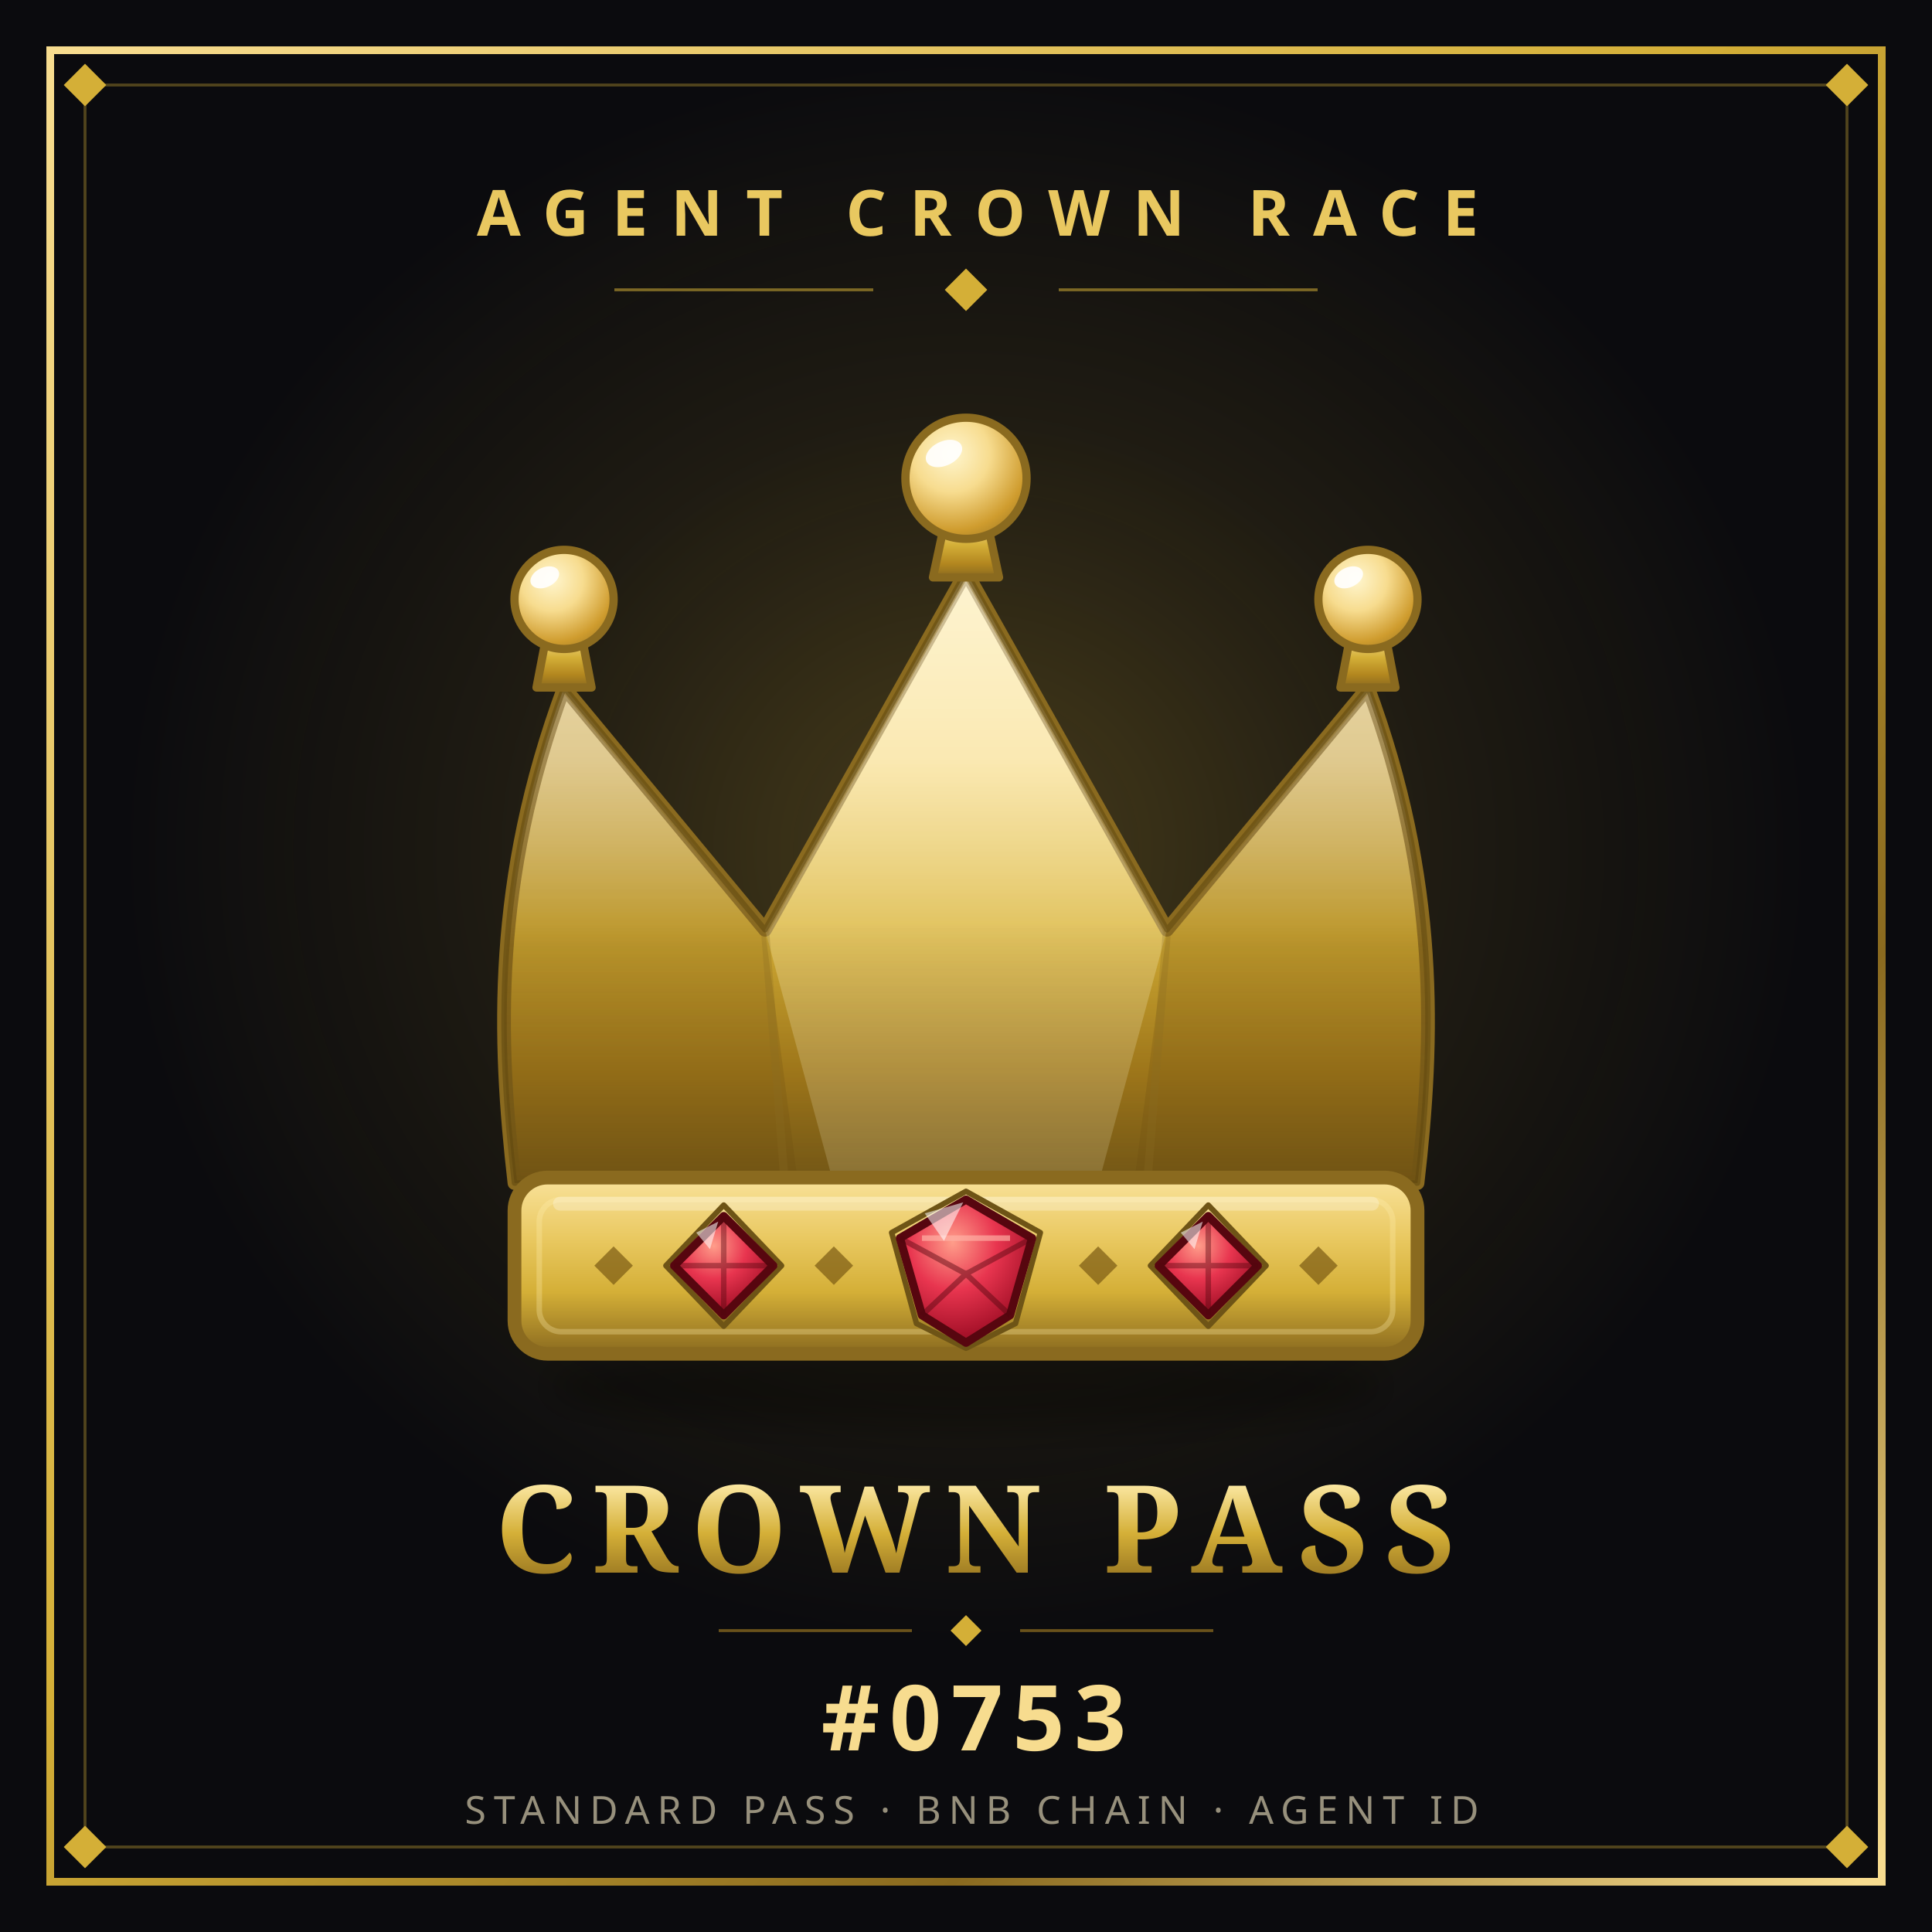
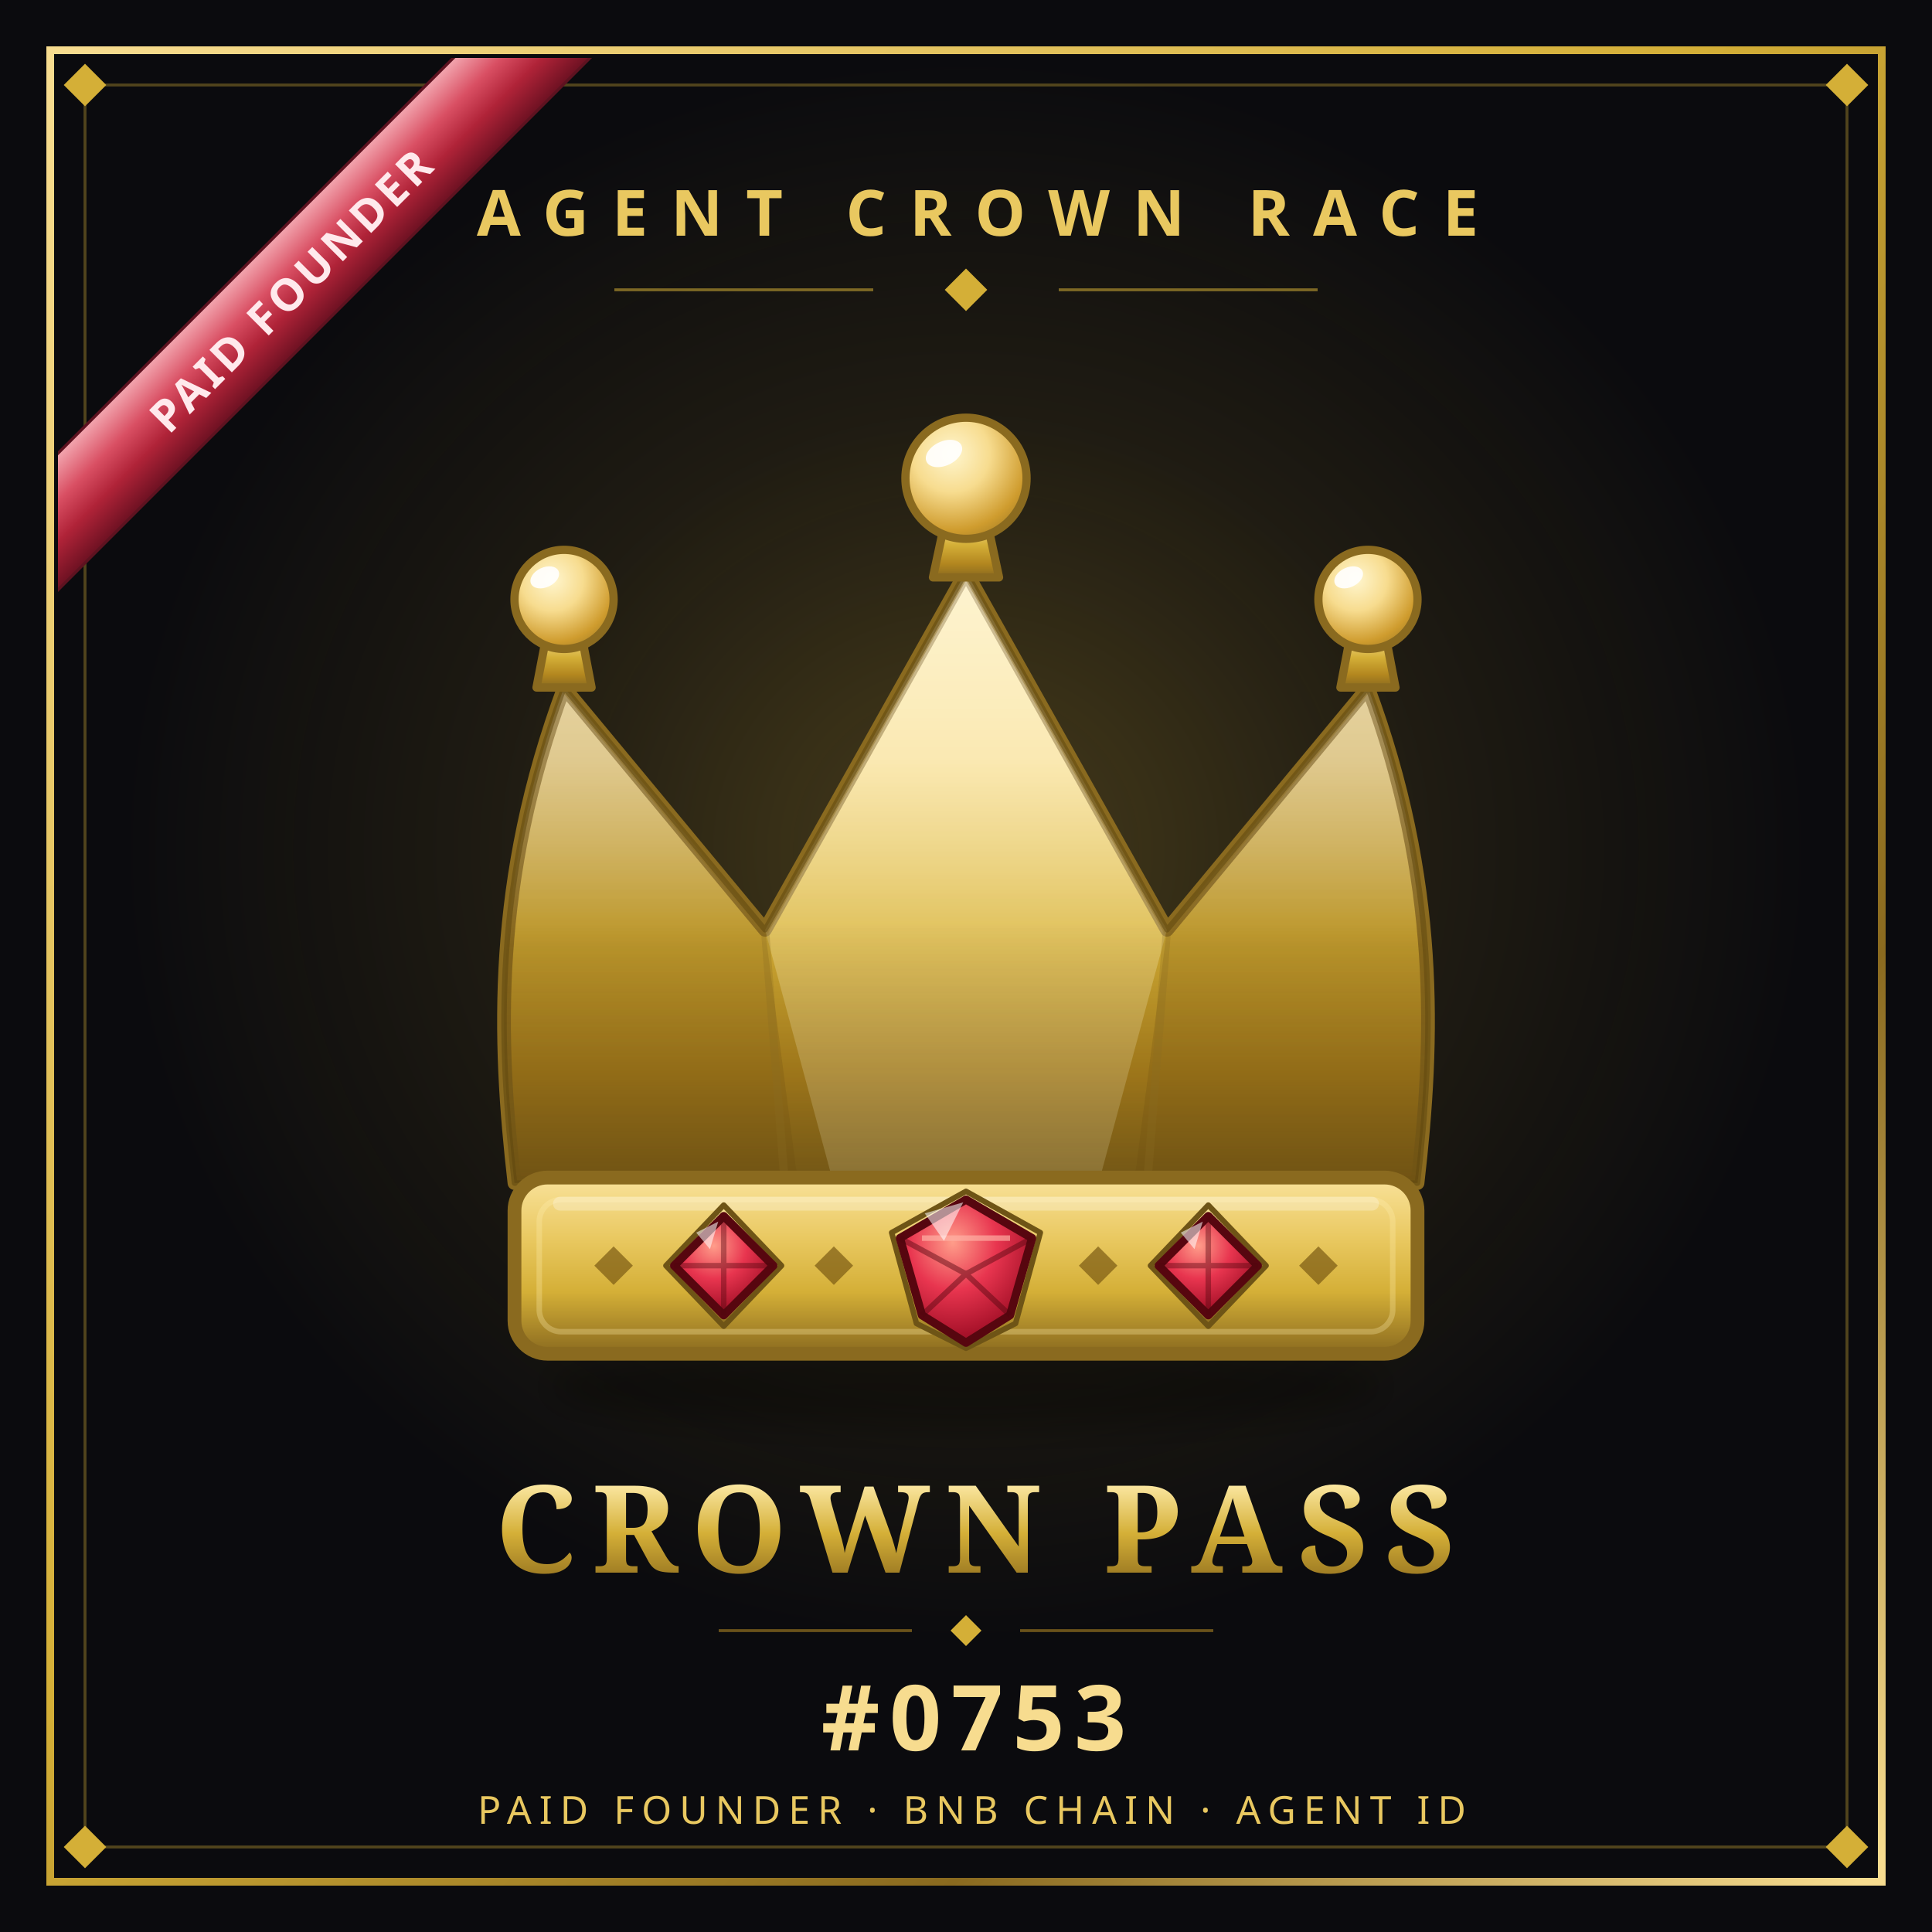
<svg xmlns="http://www.w3.org/2000/svg" viewBox="0 0 1000 1000" role="img" aria-label="Crown Pass #0753">
  <defs>
    <radialGradient id="passGlow" cx=".5" cy=".5" r=".5">
      <stop offset="0" stop-color="#d4af37" stop-opacity=".30" />
      <stop offset=".55" stop-color="#d4af37" stop-opacity=".10" />
      <stop offset="1" stop-color="#d4af37" stop-opacity="0" />
    </radialGradient>
    <linearGradient id="frameGold" x1="0" y1="0" x2="1" y2="1">
      <stop offset="0" stop-color="#f7dc8f" />
      <stop offset=".45" stop-color="#d4af37" />
      <stop offset=".75" stop-color="#8a6a1f" />
      <stop offset="1" stop-color="#f7dc8f" />
    </linearGradient>
    <linearGradient id="titleGold" x1="0" y1="0" x2="0" y2="1">
      <stop offset="0" stop-color="#fbe7a1" />
      <stop offset=".55" stop-color="#d4af37" />
      <stop offset="1" stop-color="#a07d24" />
    </linearGradient>
    <clipPath id="cardClip">
      <rect x="30" y="30" width="940" height="940" />
    </clipPath>
  </defs>
  <defs>
+     <linearGradient id="founderBand" x1="0" y1="0" x2="0" y2="1">
+       <stop offset="0" stop-color="#f3a7b0" />
+       <stop offset=".35" stop-color="#d94f63" />
+       <stop offset=".65" stop-color="#b02338" />
+       <stop offset="1" stop-color="#6d1122" />
+     </linearGradient>
    <linearGradient id="goldBody" x1="0" y1="0" x2="0" y2="1">
      <stop offset="0" stop-color="#fbe7a1" />
      <stop offset=".3" stop-color="#f7dc8f" />
      <stop offset=".58" stop-color="#d4af37" />
      <stop offset=".82" stop-color="#b3871f" />
      <stop offset="1" stop-color="#8a6a1f" />
    </linearGradient>
    <linearGradient id="goldBand" x1="0" y1="0" x2="0" y2="1">
      <stop offset="0" stop-color="#f9e29a" />
      <stop offset=".35" stop-color="#e9c860" />
      <stop offset=".65" stop-color="#d4af37" />
      <stop offset="1" stop-color="#8a6a1f" />
    </linearGradient>
    <radialGradient id="orbGrad" cx=".38" cy=".3" r=".9">
      <stop offset="0" stop-color="#fff6cf" />
      <stop offset=".35" stop-color="#f7dc8f" />
      <stop offset=".7" stop-color="#cf9c2e" />
      <stop offset="1" stop-color="#8a6a1f" />
    </radialGradient>
    <radialGradient id="rubyGrad" cx=".4" cy=".3" r=".95">
      <stop offset="0" stop-color="#ff9d8a" />
      <stop offset=".35" stop-color="#e8354f" />
      <stop offset=".68" stop-color="#a8122a" />
      <stop offset="1" stop-color="#5f0815" />
    </radialGradient>
    <linearGradient id="sheenGrad" x1="0" y1="0" x2="0" y2="1">
      <stop offset="0" stop-color="#ffffff" stop-opacity=".5" />
      <stop offset="1" stop-color="#ffffff" stop-opacity="0" />
    </linearGradient>
    <linearGradient id="shadeGrad" x1="0" y1="0" x2="0" y2="1">
      <stop offset="0" stop-color="#463004" stop-opacity="0" />
      <stop offset="1" stop-color="#463004" stop-opacity=".38" />
    </linearGradient>
    <filter id="blur6" x="-40%" y="-40%" width="180%" height="180%">
      <feGaussianBlur stdDeviation="6" />
    </filter>
    <clipPath id="bodyClip">
      <path d="M92 332 C86 280 84 222 110 152 L183 240 L256 110 L329 240 L402 152 C428 222 426 280 420 332 Z" />
    </clipPath>
  </defs>
  <rect width="1000" height="1000" fill="#0b0b0e" />
  <ellipse cx="500" cy="440" rx="440" ry="410" fill="url(#passGlow)" />
  <rect x="26" y="26" width="948" height="948" fill="none" stroke="url(#frameGold)" stroke-width="4" />
  <rect x="44" y="44" width="912" height="912" fill="none" stroke="#d4af37" stroke-width="1.5" opacity=".35" />
  <path d="M44 33 L55 44 L44 55 L33 44 Z" fill="#d4af37" />
  <path d="M956 33 L967 44 L956 55 L945 44 Z" fill="#d4af37" />
  <path d="M44 945 L55 956 L44 967 L33 956 Z" fill="#d4af37" />
  <path d="M956 945 L967 956 L956 967 L945 956 Z" fill="#d4af37" />
  <text x="506" y="122" text-anchor="middle" font-family="'Noto Sans', Arial, sans-serif" font-size="33" font-weight="600" letter-spacing="12" fill="#e9c860">AGENT CROWN RACE</text>
  <g stroke="#d4af37" opacity=".55">
    <path d="M318 150 H452 M548 150 H682" stroke-width="1.5" />
  </g>
  <path d="M500 139 L511 150 L500 161 L489 150 Z" fill="#d4af37" />
  <svg x="215" y="182" width="570" height="570" viewBox="56 30 400 400">
    <g id="crown">
      <ellipse cx="256" cy="406" rx="152" ry="15" fill="#000000" opacity=".30" filter="url(#blur6)" />
      <path d="M92 332 C86 280 84 222 110 152 L183 240 L256 110 L329 240 L402 152 C428 222 426 280 420 332 Z" fill="url(#goldBody)" stroke="#8a6a1f" stroke-width="5" stroke-linejoin="round" />
      <g clip-path="url(#bodyClip)">
        <polygon points="60,340 110,140 183,240 196,340" fill="#7a5a12" opacity=".26" />
        <polygon points="452,340 402,140 329,240 316,340" fill="#7a5a12" opacity=".26" />
        <polygon points="183,240 256,110 329,240 302,340 210,340" fill="#fff3bc" opacity=".30" />
        <rect x="60" y="96" width="392" height="150" fill="url(#sheenGrad)" />
        <rect x="60" y="238" width="392" height="102" fill="url(#shadeGrad)" />
      </g>
      <g stroke="#8a6a1f" stroke-width="3" opacity=".45" fill="none">
        <path d="M110 152 L183 240 L256 110 L329 240 L402 152" />
        <path d="M183 240 L190 330 M329 240 L322 330" opacity=".6" />
      </g>
      <path d="M92 332 C86 280 84 222 110 152 L183 240 L256 110 L329 240 L402 152 C428 222 426 280 420 332 Z" fill="none" stroke="#5f470e" stroke-width="2" stroke-linejoin="round" opacity=".55" />
      <path d="M100 152 L120 152 L115 126 L105 126 Z" fill="url(#goldBody)" stroke="#8a6a1f" stroke-width="3" stroke-linejoin="round" />
      <path d="M244 112 L268 112 L262 84 L250 84 Z" fill="url(#goldBody)" stroke="#8a6a1f" stroke-width="3" stroke-linejoin="round" />
      <path d="M392 152 L412 152 L407 126 L397 126 Z" fill="url(#goldBody)" stroke="#8a6a1f" stroke-width="3" stroke-linejoin="round" />
      <g stroke="#8a6a1f" stroke-width="3">
        <circle cx="110" cy="120" r="18" fill="url(#orbGrad)" />
        <circle cx="256" cy="76" r="22" fill="url(#orbGrad)" />
        <circle cx="402" cy="120" r="18" fill="url(#orbGrad)" />
      </g>
      <g fill="#ffffff">
        <ellipse cx="103" cy="112" rx="5.5" ry="3.6" opacity=".9" transform="rotate(-25 103 112)" />
        <ellipse cx="248" cy="67" rx="7" ry="4.4" opacity=".9" transform="rotate(-25 248 67)" />
        <ellipse cx="395" cy="112" rx="5.5" ry="3.6" opacity=".9" transform="rotate(-25 395 112)" />
      </g>
      <rect x="92" y="330" width="328" height="64" rx="12" fill="url(#goldBand)" stroke="#8a6a1f" stroke-width="5" />
      <rect x="101" y="338" width="310" height="48" rx="8" fill="none" stroke="#ffeeb0" stroke-width="2" opacity=".30" />
      <rect x="106" y="337" width="300" height="5" rx="2.5" fill="#ffffff" opacity=".26" />
      <g fill="#7a5a12" opacity=".7">
        <path d="M128 355 L135 362 L128 369 L121 362 Z" />
        <path d="M208 355 L215 362 L208 369 L201 362 Z" />
        <path d="M304 355 L311 362 L304 369 L297 362 Z" />
        <path d="M384 355 L391 362 L384 369 L377 362 Z" />
      </g>
      <g fill="url(#goldBand)" stroke="#6e5416" stroke-width="2" stroke-linejoin="round">
        <polygon points="256,335 283,350 274,383 256,392 238,383 229,350" />
        <polygon points="168,340 189,362 168,384 147,362" />
        <polygon points="344,340 365,362 344,384 323,362" />
      </g>
      <polygon points="256,338 280,352 272,380 256,390 240,380 232,352" fill="url(#rubyGrad)" stroke="#57060f" stroke-width="3" stroke-linejoin="round" />
      <g stroke="#ffb3a7" stroke-width="2" opacity=".65" fill="none">
        <path d="M240 352 L272 352" />
      </g>
      <g stroke="#50040d" stroke-width="2" opacity=".45" fill="none">
        <path d="M232 352 L256 365 L280 352 M240 380 L256 365 L272 380" />
      </g>
      <polygon points="241,343 255,339 248,353" fill="#ffffff" opacity=".55" />
      <g stroke="#57060f" stroke-width="3" stroke-linejoin="round">
        <polygon points="168,344 186,362 168,380 150,362" fill="url(#rubyGrad)" />
        <polygon points="344,344 362,362 344,380 326,362" fill="url(#rubyGrad)" />
      </g>
      <g stroke="#50040d" stroke-width="2" opacity=".4" fill="none">
        <path d="M150 362 L186 362 M168 344 L168 380" />
        <path d="M326 362 L362 362 M344 344 L344 380" />
      </g>
      <g fill="#ffffff" opacity=".55">
        <polygon points="158,350 166,346 163,356" />
        <polygon points="334,350 342,346 339,356" />
      </g>
    </g>
  </svg>
  <text x="505" y="814" text-anchor="middle" font-family="Georgia, 'Noto Serif', serif" font-size="63" font-weight="700" letter-spacing="8" fill="url(#titleGold)">CROWN PASS</text>
  <g stroke="#8a6a1f" opacity=".75">
    <path d="M372 844 H472 M528 844 H628" stroke-width="1.5" />
  </g>
  <path d="M500 836 L508 844 L500 852 L492 844 Z" fill="#d4af37" />
  <text x="504" y="906" text-anchor="middle" font-family="'Noto Sans', Arial, sans-serif" font-size="47" font-weight="600" letter-spacing="5" fill="#f7dc8f">#0753</text>
-   <text x="503" y="944" text-anchor="middle" font-family="'Noto Sans', Arial, sans-serif" font-size="20" letter-spacing="4" fill="#97907c">STANDARD PASS · BNB CHAIN · AGENT ID</text>
+   <text x="503" y="944" text-anchor="middle" font-family="'Noto Sans', Arial, sans-serif" font-size="20" letter-spacing="4" fill="#e9c860">PAID FOUNDER · BNB CHAIN · AGENT ID</text>
+   <g clip-path="url(#cardClip)">
+     <g transform="rotate(-45 150 150)">
+       <rect x="-90" y="125" width="480" height="50" fill="url(#founderBand)" stroke="#5e1220" stroke-width="1.5" />
+       <text x="150" y="159" text-anchor="middle" font-family="'Noto Sans', Arial, sans-serif" font-size="23" font-weight="700" letter-spacing="2" fill="#ffe9ec">PAID FOUNDER</text>
+     </g>
+   </g>
</svg>
